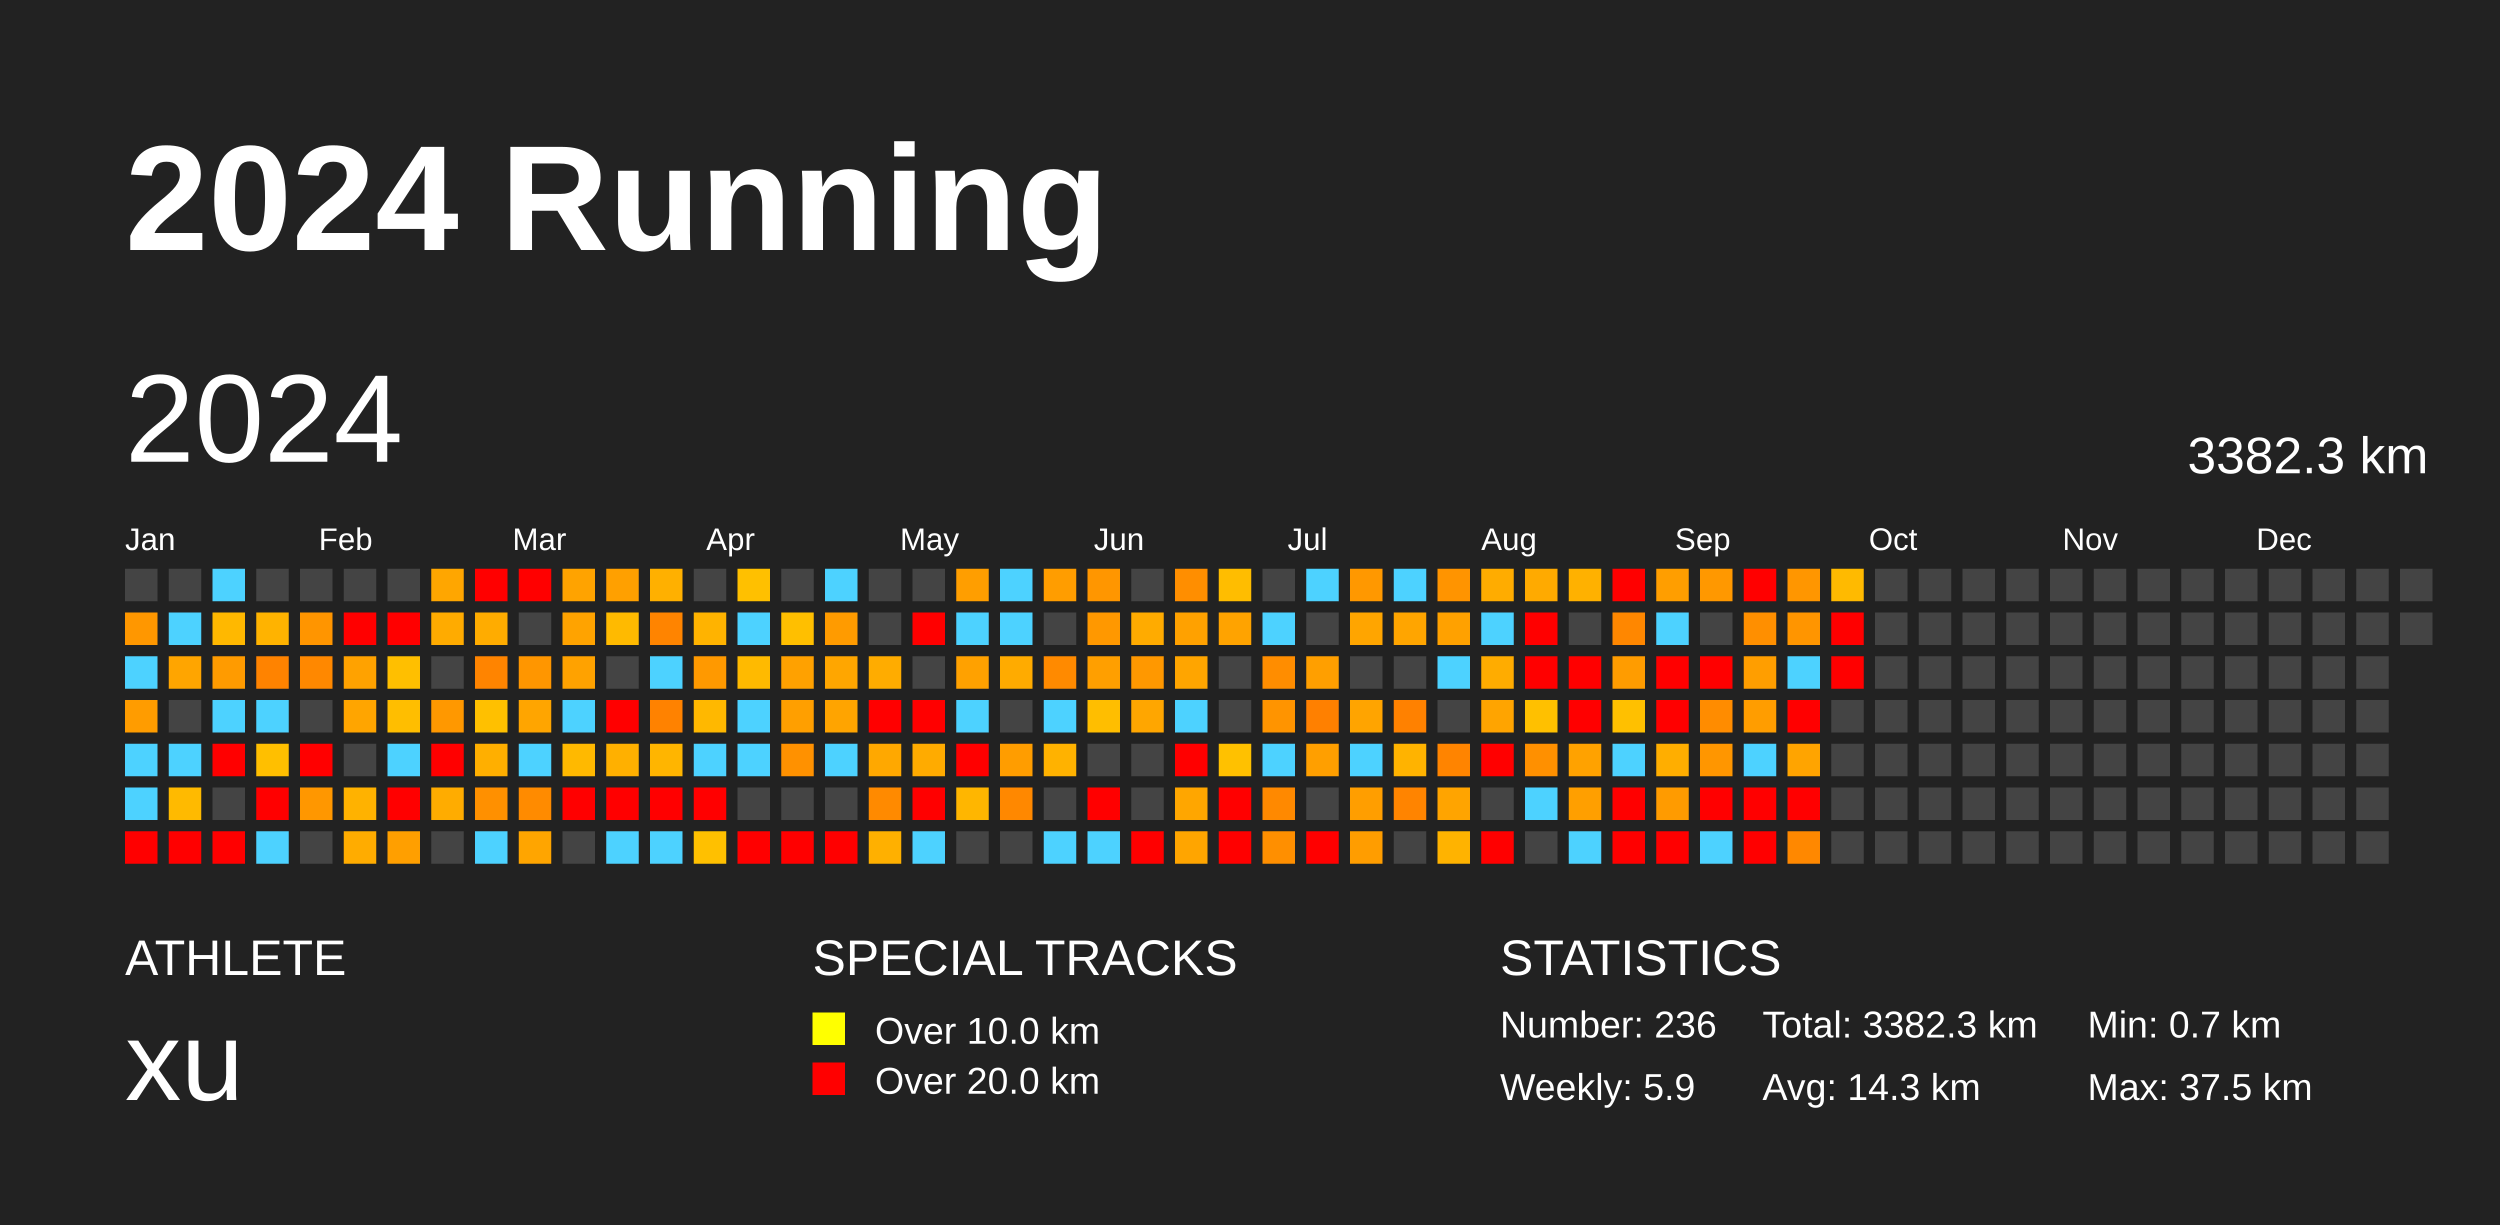
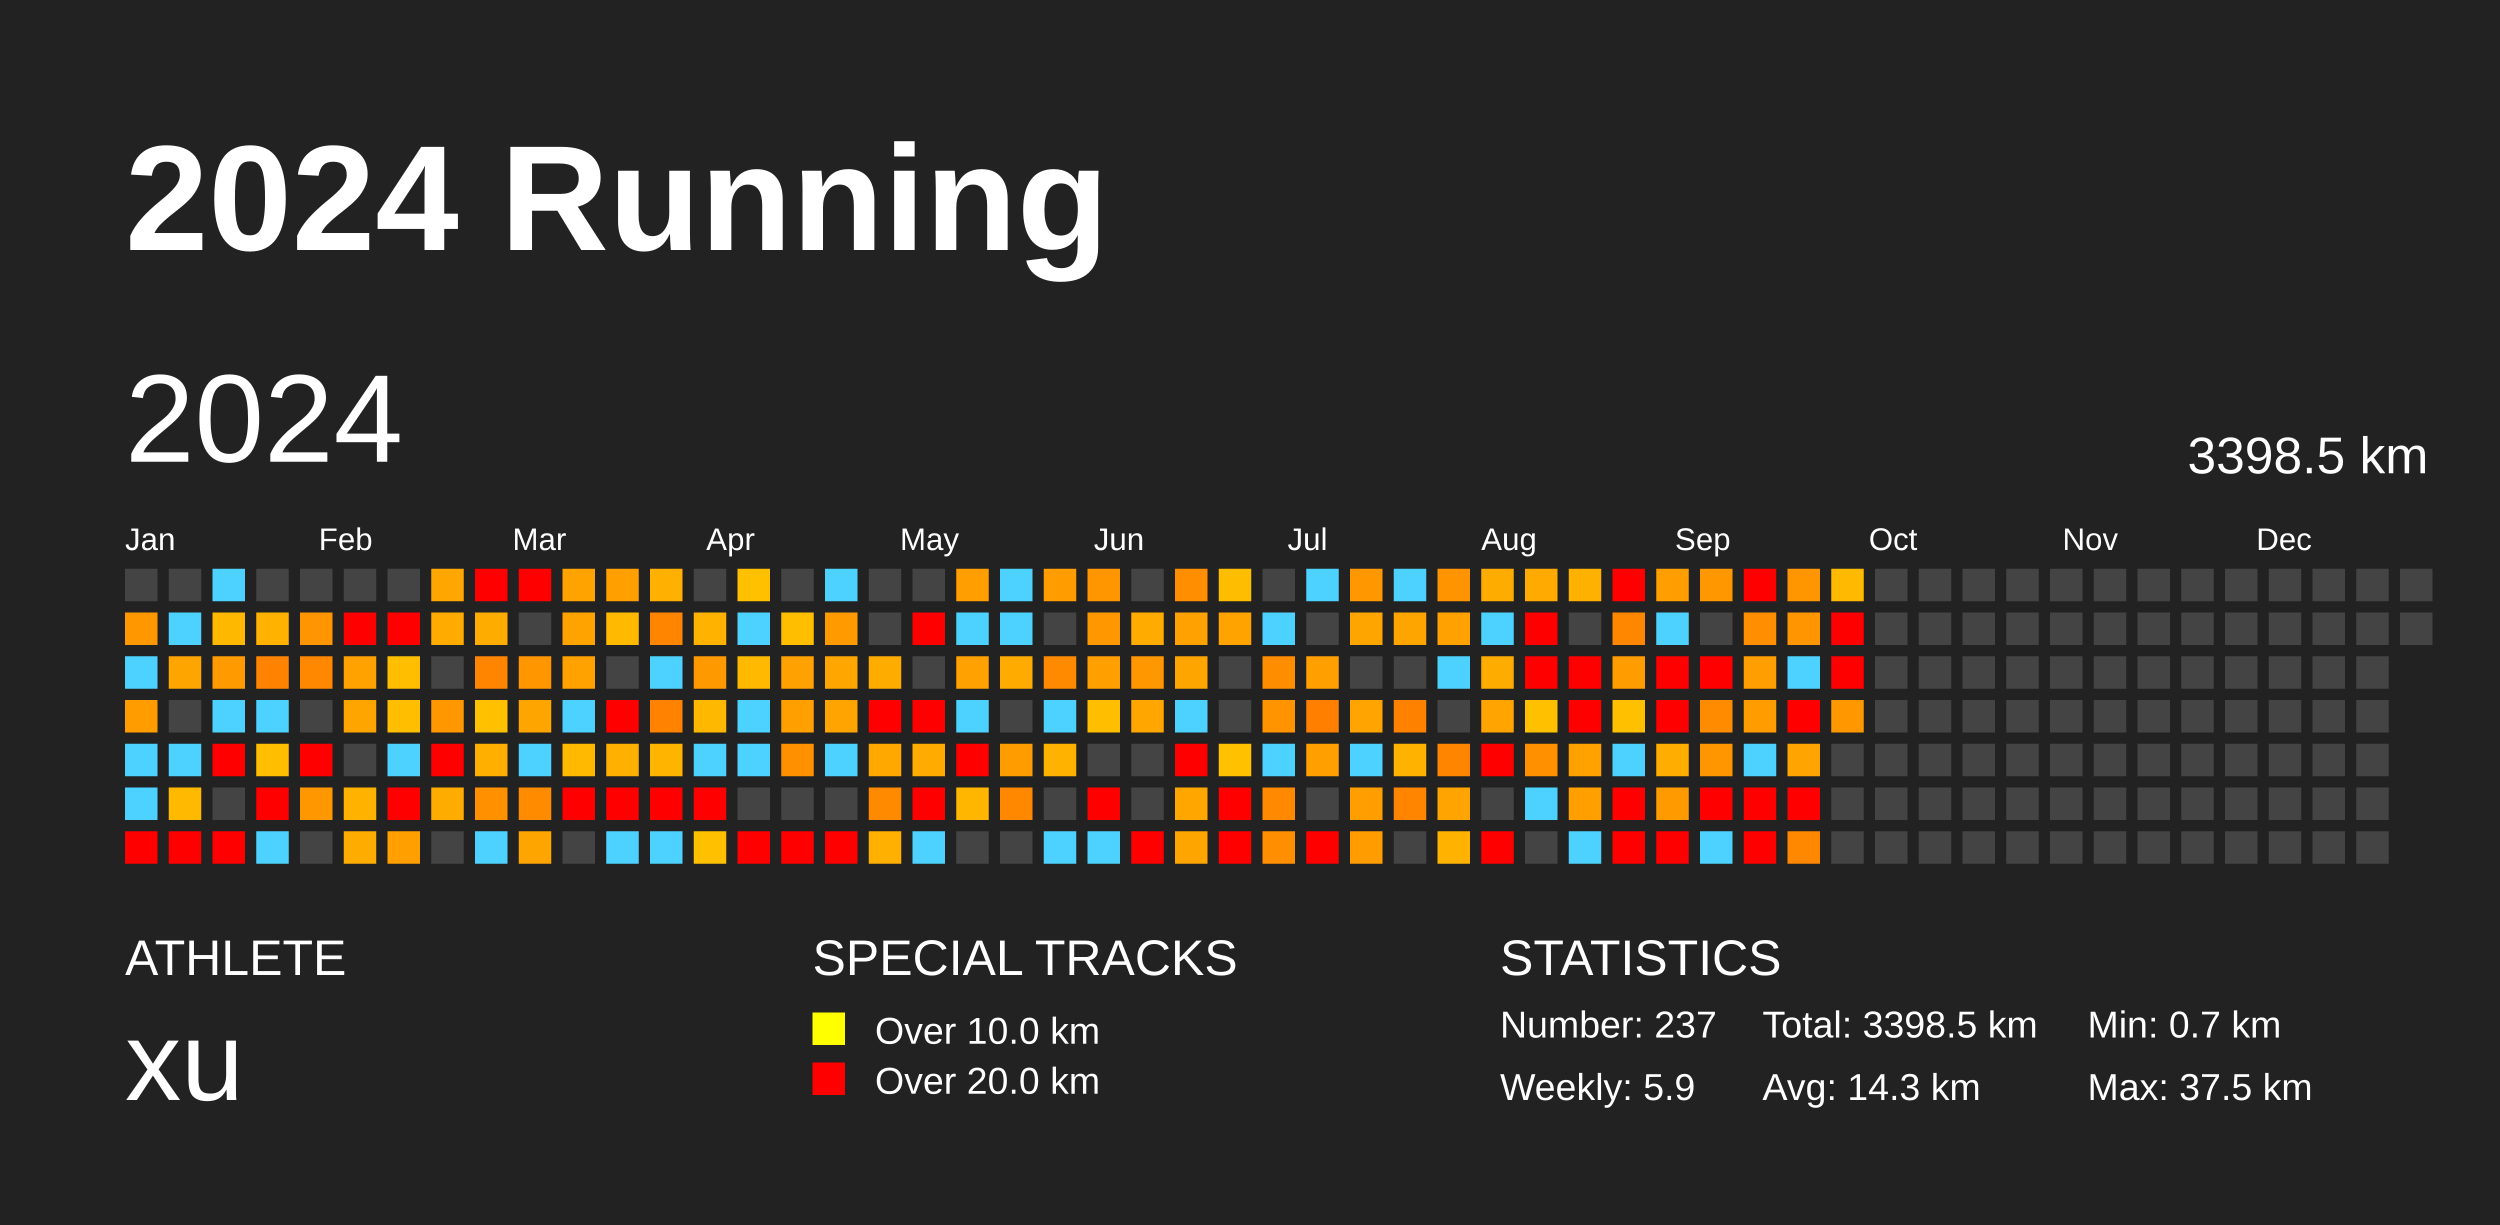
<svg xmlns="http://www.w3.org/2000/svg" baseProfile="full" height="98mm" version="1.1" viewBox="0,0,200,98" width="200mm">
  <defs />
  <rect fill="#222222" height="98" width="200" x="0" y="0" />
  <text fill="#FFFFFF" style="font-size:12px; font-family:Arial; font-weight:bold;" x="10" y="20">2024 Running</text>
  <text fill="#FFFFFF" style="font-size:4px; font-family:Arial" x="10" y="78">ATHLETE</text>
  <text fill="#FFFFFF" style="font-size:9px; font-family:Arial" x="10" y="88">xu</text>
  <text fill="#FFFFFF" style="font-size:4px; font-family:Arial" x="65" y="78">SPECIAL TRACKS</text>
  <rect fill="yellow" height="2.6" width="2.6" x="65" y="81" />
  <text fill="#FFFFFF" style="font-size:3px; font-family:Arial" x="70" y="83.5">Over 10.0 km</text>
  <rect fill="red" height="2.6" width="2.6" x="65" y="85" />
  <text fill="#FFFFFF" style="font-size:3px; font-family:Arial" x="70" y="87.5">Over 20.0 km</text>
  <text fill="#FFFFFF" style="font-size:4px; font-family:Arial" x="120" y="78">STATISTICS</text>
-   <text fill="#FFFFFF" style="font-size:3px; font-family:Arial" x="120" y="83">Number: 236</text>
+   <text fill="#FFFFFF" style="font-size:3px; font-family:Arial" x="120" y="83">Number: 237</text>
  <text fill="#FFFFFF" style="font-size:3px; font-family:Arial" x="120" y="88">Weekly: 5.9</text>
-   <text fill="#FFFFFF" style="font-size:3px; font-family:Arial" x="141" y="83">Total: 3382.3 km</text>
+   <text fill="#FFFFFF" style="font-size:3px; font-family:Arial" x="141" y="83">Total: 3398.5 km</text>
  <text fill="#FFFFFF" style="font-size:3px; font-family:Arial" x="141" y="88">Avg: 14.3 km</text>
  <text fill="#FFFFFF" style="font-size:3px; font-family:Arial" x="167" y="83">Min: 0.7 km</text>
  <text fill="#FFFFFF" style="font-size:3px; font-family:Arial" x="167" y="88">Max: 37.5 km</text>
  <text dominant-baseline="hanging" fill="#FFFFFF" style="font-size:10.0px; font-family:Arial;" x="10" y="30">2024</text>
-   <text dominant-baseline="hanging" fill="#FFFFFF" style="font-size:4.125px; font-family:Arial;" x="175" y="35">3382.3 km</text>
+   <text dominant-baseline="hanging" fill="#FFFFFF" style="font-size:4.125px; font-family:Arial;" x="175" y="35">3398.5 km</text>
  <text fill="#FFFFFF" style="font-size:2.5px; font-family:Arial" x="10.0" y="44">Jan</text>
  <text fill="#FFFFFF" style="font-size:2.5px; font-family:Arial" x="25.5" y="44">Feb</text>
  <text fill="#FFFFFF" style="font-size:2.5px; font-family:Arial" x="41.0" y="44">Mar</text>
  <text fill="#FFFFFF" style="font-size:2.5px; font-family:Arial" x="56.5" y="44">Apr</text>
  <text fill="#FFFFFF" style="font-size:2.5px; font-family:Arial" x="72.0" y="44">May</text>
  <text fill="#FFFFFF" style="font-size:2.5px; font-family:Arial" x="87.5" y="44">Jun</text>
  <text fill="#FFFFFF" style="font-size:2.5px; font-family:Arial" x="103.0" y="44">Jul</text>
  <text fill="#FFFFFF" style="font-size:2.5px; font-family:Arial" x="118.5" y="44">Aug</text>
  <text fill="#FFFFFF" style="font-size:2.5px; font-family:Arial" x="134.0" y="44">Sep</text>
  <text fill="#FFFFFF" style="font-size:2.5px; font-family:Arial" x="149.5" y="44">Oct</text>
  <text fill="#FFFFFF" style="font-size:2.5px; font-family:Arial" x="165.0" y="44">Nov</text>
  <text fill="#FFFFFF" style="font-size:2.5px; font-family:Arial" x="180.5" y="44">Dec</text>
  <rect fill="#444444" height="2.6" width="2.6" x="10.0" y="45.5" />
  <rect fill="#ff9700" height="2.6" width="2.6" x="10.0" y="49.0" />
  <rect fill="#4dd2ff" height="2.6" width="2.6" x="10.0" y="52.5" />
  <rect fill="#ff9c00" height="2.6" width="2.6" x="10.0" y="56.0" />
  <rect fill="#4dd2ff" height="2.6" width="2.6" x="10.0" y="59.5" />
  <rect fill="#4dd2ff" height="2.6" width="2.6" x="10.0" y="63.0" />
  <rect fill="red" height="2.6" width="2.6" x="10.0" y="66.5" />
  <rect fill="#444444" height="2.6" width="2.6" x="13.5" y="45.5" />
  <rect fill="#4dd2ff" height="2.6" width="2.6" x="13.5" y="49.0" />
  <rect fill="#ffa500" height="2.6" width="2.6" x="13.5" y="52.5" />
  <rect fill="#444444" height="2.6" width="2.6" x="13.5" y="56.0" />
  <rect fill="#4dd2ff" height="2.6" width="2.6" x="13.5" y="59.5" />
  <rect fill="#ffba00" height="2.6" width="2.6" x="13.5" y="63.0" />
  <rect fill="red" height="2.6" width="2.6" x="13.5" y="66.5" />
  <rect fill="#4dd2ff" height="2.6" width="2.6" x="17.0" y="45.5" />
  <rect fill="#ffb800" height="2.6" width="2.6" x="17.0" y="49.0" />
  <rect fill="#ff9b00" height="2.6" width="2.6" x="17.0" y="52.5" />
  <rect fill="#4dd2ff" height="2.6" width="2.6" x="17.0" y="56.0" />
  <rect fill="red" height="2.6" width="2.6" x="17.0" y="59.5" />
  <rect fill="#444444" height="2.6" width="2.6" x="17.0" y="63.0" />
  <rect fill="red" height="2.6" width="2.6" x="17.0" y="66.5" />
  <rect fill="#444444" height="2.6" width="2.6" x="20.5" y="45.5" />
  <rect fill="#ffb300" height="2.6" width="2.6" x="20.5" y="49.0" />
  <rect fill="#ff8300" height="2.6" width="2.6" x="20.5" y="52.5" />
  <rect fill="#4dd2ff" height="2.6" width="2.6" x="20.5" y="56.0" />
  <rect fill="#ffbf00" height="2.6" width="2.6" x="20.5" y="59.5" />
  <rect fill="red" height="2.6" width="2.6" x="20.5" y="63.0" />
  <rect fill="#4dd2ff" height="2.6" width="2.6" x="20.5" y="66.5" />
  <rect fill="#444444" height="2.6" width="2.6" x="24.0" y="45.5" />
  <rect fill="#ff9500" height="2.6" width="2.6" x="24.0" y="49.0" />
  <rect fill="#ff8800" height="2.6" width="2.6" x="24.0" y="52.5" />
  <rect fill="#444444" height="2.6" width="2.6" x="24.0" y="56.0" />
  <rect fill="red" height="2.6" width="2.6" x="24.0" y="59.5" />
  <rect fill="#ff9700" height="2.6" width="2.6" x="24.0" y="63.0" />
  <rect fill="#444444" height="2.6" width="2.6" x="24.0" y="66.5" />
  <rect fill="#444444" height="2.6" width="2.6" x="27.5" y="45.5" />
  <rect fill="red" height="2.6" width="2.6" x="27.5" y="49.0" />
  <rect fill="#ffa200" height="2.6" width="2.6" x="27.5" y="52.5" />
  <rect fill="#ffa500" height="2.6" width="2.6" x="27.5" y="56.0" />
  <rect fill="#444444" height="2.6" width="2.6" x="27.5" y="59.5" />
  <rect fill="#ffb200" height="2.6" width="2.6" x="27.5" y="63.0" />
  <rect fill="#ffac00" height="2.6" width="2.6" x="27.5" y="66.5" />
  <rect fill="#444444" height="2.6" width="2.6" x="31.0" y="45.5" />
  <rect fill="red" height="2.6" width="2.6" x="31.0" y="49.0" />
  <rect fill="#ffbf00" height="2.6" width="2.6" x="31.0" y="52.5" />
  <rect fill="#ffbe00" height="2.6" width="2.6" x="31.0" y="56.0" />
  <rect fill="#4dd2ff" height="2.6" width="2.6" x="31.0" y="59.5" />
  <rect fill="red" height="2.6" width="2.6" x="31.0" y="63.0" />
  <rect fill="#ff9f00" height="2.6" width="2.6" x="31.0" y="66.5" />
  <rect fill="#ffa600" height="2.6" width="2.6" x="34.5" y="45.5" />
  <rect fill="#ffab00" height="2.6" width="2.6" x="34.5" y="49.0" />
  <rect fill="#444444" height="2.6" width="2.6" x="34.5" y="52.5" />
  <rect fill="#ff9800" height="2.6" width="2.6" x="34.5" y="56.0" />
  <rect fill="red" height="2.6" width="2.6" x="34.5" y="59.5" />
  <rect fill="#ffac00" height="2.6" width="2.6" x="34.5" y="63.0" />
  <rect fill="#444444" height="2.6" width="2.6" x="34.5" y="66.5" />
  <rect fill="red" height="2.6" width="2.6" x="38.0" y="45.5" />
  <rect fill="#ffac00" height="2.6" width="2.6" x="38.0" y="49.0" />
  <rect fill="#ff8400" height="2.6" width="2.6" x="38.0" y="52.5" />
  <rect fill="#ffc000" height="2.6" width="2.6" x="38.0" y="56.0" />
  <rect fill="#ffaf00" height="2.6" width="2.6" x="38.0" y="59.5" />
  <rect fill="#ff9000" height="2.6" width="2.6" x="38.0" y="63.0" />
  <rect fill="#4dd2ff" height="2.6" width="2.6" x="38.0" y="66.5" />
  <rect fill="red" height="2.6" width="2.6" x="41.5" y="45.5" />
  <rect fill="#444444" height="2.6" width="2.6" x="41.5" y="49.0" />
  <rect fill="#ff9600" height="2.6" width="2.6" x="41.5" y="52.5" />
  <rect fill="#ffa500" height="2.6" width="2.6" x="41.5" y="56.0" />
  <rect fill="#4dd2ff" height="2.6" width="2.6" x="41.5" y="59.5" />
  <rect fill="#ff8b00" height="2.6" width="2.6" x="41.5" y="63.0" />
  <rect fill="#ffa500" height="2.6" width="2.6" x="41.5" y="66.5" />
  <rect fill="#ffa300" height="2.6" width="2.6" x="45.0" y="45.5" />
  <rect fill="#ffa300" height="2.6" width="2.6" x="45.0" y="49.0" />
  <rect fill="#ffa200" height="2.6" width="2.6" x="45.0" y="52.5" />
  <rect fill="#4dd2ff" height="2.6" width="2.6" x="45.0" y="56.0" />
  <rect fill="#ffb900" height="2.6" width="2.6" x="45.0" y="59.5" />
  <rect fill="red" height="2.6" width="2.6" x="45.0" y="63.0" />
  <rect fill="#444444" height="2.6" width="2.6" x="45.0" y="66.5" />
  <rect fill="#ffa000" height="2.6" width="2.6" x="48.5" y="45.5" />
  <rect fill="#ffba00" height="2.6" width="2.6" x="48.5" y="49.0" />
  <rect fill="#444444" height="2.6" width="2.6" x="48.5" y="52.5" />
  <rect fill="red" height="2.6" width="2.6" x="48.5" y="56.0" />
  <rect fill="#ffb000" height="2.6" width="2.6" x="48.5" y="59.5" />
  <rect fill="red" height="2.6" width="2.6" x="48.5" y="63.0" />
  <rect fill="#4dd2ff" height="2.6" width="2.6" x="48.5" y="66.5" />
  <rect fill="#ffb000" height="2.6" width="2.6" x="52.0" y="45.5" />
  <rect fill="#ff8400" height="2.6" width="2.6" x="52.0" y="49.0" />
  <rect fill="#4dd2ff" height="2.6" width="2.6" x="52.0" y="52.5" />
  <rect fill="#ff8200" height="2.6" width="2.6" x="52.0" y="56.0" />
  <rect fill="#ffb500" height="2.6" width="2.6" x="52.0" y="59.5" />
  <rect fill="red" height="2.6" width="2.6" x="52.0" y="63.0" />
  <rect fill="#4dd2ff" height="2.6" width="2.6" x="52.0" y="66.5" />
  <rect fill="#444444" height="2.6" width="2.6" x="55.5" y="45.5" />
  <rect fill="#ffb300" height="2.6" width="2.6" x="55.5" y="49.0" />
  <rect fill="#ff9900" height="2.6" width="2.6" x="55.5" y="52.5" />
  <rect fill="#ffb800" height="2.6" width="2.6" x="55.5" y="56.0" />
  <rect fill="#4dd2ff" height="2.6" width="2.6" x="55.5" y="59.5" />
  <rect fill="red" height="2.6" width="2.6" x="55.5" y="63.0" />
  <rect fill="#ffc000" height="2.6" width="2.6" x="55.5" y="66.5" />
  <rect fill="#ffc000" height="2.6" width="2.6" x="59.0" y="45.5" />
  <rect fill="#4dd2ff" height="2.6" width="2.6" x="59.0" y="49.0" />
  <rect fill="#ffba00" height="2.6" width="2.6" x="59.0" y="52.5" />
  <rect fill="#4dd2ff" height="2.6" width="2.6" x="59.0" y="56.0" />
  <rect fill="#4dd2ff" height="2.6" width="2.6" x="59.0" y="59.5" />
  <rect fill="#444444" height="2.6" width="2.6" x="59.0" y="63.0" />
  <rect fill="red" height="2.6" width="2.6" x="59.0" y="66.5" />
  <rect fill="#444444" height="2.6" width="2.6" x="62.5" y="45.5" />
  <rect fill="#ffbf00" height="2.6" width="2.6" x="62.5" y="49.0" />
  <rect fill="#ffa100" height="2.6" width="2.6" x="62.5" y="52.5" />
  <rect fill="#ff9f00" height="2.6" width="2.6" x="62.5" y="56.0" />
  <rect fill="#ff9100" height="2.6" width="2.6" x="62.5" y="59.5" />
  <rect fill="#444444" height="2.6" width="2.6" x="62.5" y="63.0" />
  <rect fill="red" height="2.6" width="2.6" x="62.5" y="66.5" />
  <rect fill="#4dd2ff" height="2.6" width="2.6" x="66.0" y="45.5" />
  <rect fill="#ff9b00" height="2.6" width="2.6" x="66.0" y="49.0" />
  <rect fill="#ffa600" height="2.6" width="2.6" x="66.0" y="52.5" />
  <rect fill="#ffa400" height="2.6" width="2.6" x="66.0" y="56.0" />
  <rect fill="#4dd2ff" height="2.6" width="2.6" x="66.0" y="59.5" />
  <rect fill="#444444" height="2.6" width="2.6" x="66.0" y="63.0" />
  <rect fill="red" height="2.6" width="2.6" x="66.0" y="66.5" />
  <rect fill="#444444" height="2.6" width="2.6" x="69.5" y="45.5" />
  <rect fill="#444444" height="2.6" width="2.6" x="69.5" y="49.0" />
  <rect fill="#ffac00" height="2.6" width="2.6" x="69.5" y="52.5" />
  <rect fill="red" height="2.6" width="2.6" x="69.5" y="56.0" />
  <rect fill="#ffa800" height="2.6" width="2.6" x="69.5" y="59.5" />
  <rect fill="#ff8a00" height="2.6" width="2.6" x="69.5" y="63.0" />
  <rect fill="#ffb000" height="2.6" width="2.6" x="69.5" y="66.5" />
  <rect fill="#444444" height="2.6" width="2.6" x="73.0" y="45.5" />
  <rect fill="red" height="2.6" width="2.6" x="73.0" y="49.0" />
  <rect fill="#444444" height="2.6" width="2.6" x="73.0" y="52.5" />
  <rect fill="red" height="2.6" width="2.6" x="73.0" y="56.0" />
  <rect fill="#ffab00" height="2.6" width="2.6" x="73.0" y="59.5" />
  <rect fill="red" height="2.6" width="2.6" x="73.0" y="63.0" />
  <rect fill="#4dd2ff" height="2.6" width="2.6" x="73.0" y="66.5" />
  <rect fill="#ff9e00" height="2.6" width="2.6" x="76.5" y="45.5" />
  <rect fill="#4dd2ff" height="2.6" width="2.6" x="76.5" y="49.0" />
  <rect fill="#ffa100" height="2.6" width="2.6" x="76.5" y="52.5" />
  <rect fill="#4dd2ff" height="2.6" width="2.6" x="76.5" y="56.0" />
  <rect fill="red" height="2.6" width="2.6" x="76.5" y="59.5" />
  <rect fill="#ffb600" height="2.6" width="2.6" x="76.5" y="63.0" />
  <rect fill="#444444" height="2.6" width="2.6" x="76.5" y="66.5" />
  <rect fill="#4dd2ff" height="2.6" width="2.6" x="80.0" y="45.5" />
  <rect fill="#4dd2ff" height="2.6" width="2.6" x="80.0" y="49.0" />
  <rect fill="#ffab00" height="2.6" width="2.6" x="80.0" y="52.5" />
  <rect fill="#444444" height="2.6" width="2.6" x="80.0" y="56.0" />
  <rect fill="#ff9d00" height="2.6" width="2.6" x="80.0" y="59.5" />
  <rect fill="#ff8800" height="2.6" width="2.6" x="80.0" y="63.0" />
  <rect fill="#444444" height="2.6" width="2.6" x="80.0" y="66.5" />
  <rect fill="#ff9d00" height="2.6" width="2.6" x="83.5" y="45.5" />
  <rect fill="#444444" height="2.6" width="2.6" x="83.5" y="49.0" />
  <rect fill="#ff8a00" height="2.6" width="2.6" x="83.5" y="52.5" />
  <rect fill="#4dd2ff" height="2.6" width="2.6" x="83.5" y="56.0" />
  <rect fill="#ffb200" height="2.6" width="2.6" x="83.5" y="59.5" />
  <rect fill="#444444" height="2.6" width="2.6" x="83.5" y="63.0" />
  <rect fill="#4dd2ff" height="2.6" width="2.6" x="83.5" y="66.5" />
  <rect fill="#ff9600" height="2.6" width="2.6" x="87.0" y="45.5" />
  <rect fill="#ff9800" height="2.6" width="2.6" x="87.0" y="49.0" />
  <rect fill="#ff9f00" height="2.6" width="2.6" x="87.0" y="52.5" />
  <rect fill="#ffbe00" height="2.6" width="2.6" x="87.0" y="56.0" />
  <rect fill="#444444" height="2.6" width="2.6" x="87.0" y="59.5" />
  <rect fill="red" height="2.6" width="2.6" x="87.0" y="63.0" />
  <rect fill="#4dd2ff" height="2.6" width="2.6" x="87.0" y="66.5" />
  <rect fill="#444444" height="2.6" width="2.6" x="90.5" y="45.5" />
  <rect fill="#ffab00" height="2.6" width="2.6" x="90.5" y="49.0" />
  <rect fill="#ff9800" height="2.6" width="2.6" x="90.5" y="52.5" />
  <rect fill="#ffa600" height="2.6" width="2.6" x="90.5" y="56.0" />
  <rect fill="#444444" height="2.6" width="2.6" x="90.5" y="59.5" />
  <rect fill="#444444" height="2.6" width="2.6" x="90.5" y="63.0" />
  <rect fill="red" height="2.6" width="2.6" x="90.5" y="66.5" />
  <rect fill="#ff8e00" height="2.6" width="2.6" x="94.0" y="45.5" />
  <rect fill="#ffa100" height="2.6" width="2.6" x="94.0" y="49.0" />
  <rect fill="#ffa500" height="2.6" width="2.6" x="94.0" y="52.5" />
  <rect fill="#4dd2ff" height="2.6" width="2.6" x="94.0" y="56.0" />
  <rect fill="red" height="2.6" width="2.6" x="94.0" y="59.5" />
  <rect fill="#ffa600" height="2.6" width="2.6" x="94.0" y="63.0" />
  <rect fill="#ffa500" height="2.6" width="2.6" x="94.0" y="66.5" />
  <rect fill="#ffbd00" height="2.6" width="2.6" x="97.5" y="45.5" />
  <rect fill="#ffa300" height="2.6" width="2.6" x="97.5" y="49.0" />
  <rect fill="#444444" height="2.6" width="2.6" x="97.5" y="52.5" />
  <rect fill="#444444" height="2.6" width="2.6" x="97.5" y="56.0" />
  <rect fill="#ffc100" height="2.6" width="2.6" x="97.5" y="59.5" />
  <rect fill="red" height="2.6" width="2.6" x="97.5" y="63.0" />
  <rect fill="red" height="2.6" width="2.6" x="97.5" y="66.5" />
  <rect fill="#444444" height="2.6" width="2.6" x="101.0" y="45.5" />
  <rect fill="#4dd2ff" height="2.6" width="2.6" x="101.0" y="49.0" />
  <rect fill="#ff8d00" height="2.6" width="2.6" x="101.0" y="52.5" />
  <rect fill="#ff9400" height="2.6" width="2.6" x="101.0" y="56.0" />
  <rect fill="#4dd2ff" height="2.6" width="2.6" x="101.0" y="59.5" />
  <rect fill="#ff8900" height="2.6" width="2.6" x="101.0" y="63.0" />
  <rect fill="#ff8f00" height="2.6" width="2.6" x="101.0" y="66.5" />
  <rect fill="#4dd2ff" height="2.6" width="2.6" x="104.5" y="45.5" />
  <rect fill="#444444" height="2.6" width="2.6" x="104.5" y="49.0" />
  <rect fill="#ff9f00" height="2.6" width="2.6" x="104.5" y="52.5" />
  <rect fill="#ff8000" height="2.6" width="2.6" x="104.5" y="56.0" />
  <rect fill="#ff9f00" height="2.6" width="2.6" x="104.5" y="59.5" />
  <rect fill="#444444" height="2.6" width="2.6" x="104.5" y="63.0" />
  <rect fill="red" height="2.6" width="2.6" x="104.5" y="66.5" />
  <rect fill="#ff9800" height="2.6" width="2.6" x="108.0" y="45.5" />
  <rect fill="#ffa500" height="2.6" width="2.6" x="108.0" y="49.0" />
  <rect fill="#444444" height="2.6" width="2.6" x="108.0" y="52.5" />
  <rect fill="#ffa400" height="2.6" width="2.6" x="108.0" y="56.0" />
  <rect fill="#4dd2ff" height="2.6" width="2.6" x="108.0" y="59.5" />
  <rect fill="#ff9e00" height="2.6" width="2.6" x="108.0" y="63.0" />
  <rect fill="#ff9d00" height="2.6" width="2.6" x="108.0" y="66.5" />
  <rect fill="#4dd2ff" height="2.6" width="2.6" x="111.5" y="45.5" />
  <rect fill="#ffa500" height="2.6" width="2.6" x="111.5" y="49.0" />
  <rect fill="#444444" height="2.6" width="2.6" x="111.5" y="52.5" />
  <rect fill="#ff8100" height="2.6" width="2.6" x="111.5" y="56.0" />
  <rect fill="#ffb300" height="2.6" width="2.6" x="111.5" y="59.5" />
  <rect fill="#ff8400" height="2.6" width="2.6" x="111.5" y="63.0" />
  <rect fill="#444444" height="2.6" width="2.6" x="111.5" y="66.5" />
  <rect fill="#ff9400" height="2.6" width="2.6" x="115.0" y="45.5" />
  <rect fill="#ffa100" height="2.6" width="2.6" x="115.0" y="49.0" />
  <rect fill="#4dd2ff" height="2.6" width="2.6" x="115.0" y="52.5" />
  <rect fill="#444444" height="2.6" width="2.6" x="115.0" y="56.0" />
  <rect fill="#ff8400" height="2.6" width="2.6" x="115.0" y="59.5" />
  <rect fill="#ffa400" height="2.6" width="2.6" x="115.0" y="63.0" />
  <rect fill="#ffb300" height="2.6" width="2.6" x="115.0" y="66.5" />
  <rect fill="#ffac00" height="2.6" width="2.6" x="118.5" y="45.5" />
  <rect fill="#4dd2ff" height="2.6" width="2.6" x="118.5" y="49.0" />
  <rect fill="#ffac00" height="2.6" width="2.6" x="118.5" y="52.5" />
  <rect fill="#ffa400" height="2.6" width="2.6" x="118.5" y="56.0" />
  <rect fill="red" height="2.6" width="2.6" x="118.5" y="59.5" />
  <rect fill="#444444" height="2.6" width="2.6" x="118.5" y="63.0" />
  <rect fill="red" height="2.6" width="2.6" x="118.5" y="66.5" />
  <rect fill="#ffaa00" height="2.6" width="2.6" x="122.0" y="45.5" />
  <rect fill="red" height="2.6" width="2.6" x="122.0" y="49.0" />
  <rect fill="red" height="2.6" width="2.6" x="122.0" y="52.5" />
  <rect fill="#ffc000" height="2.6" width="2.6" x="122.0" y="56.0" />
  <rect fill="#ff9000" height="2.6" width="2.6" x="122.0" y="59.5" />
  <rect fill="#4dd2ff" height="2.6" width="2.6" x="122.0" y="63.0" />
  <rect fill="#444444" height="2.6" width="2.6" x="122.0" y="66.5" />
  <rect fill="#ffb100" height="2.6" width="2.6" x="125.5" y="45.5" />
  <rect fill="#444444" height="2.6" width="2.6" x="125.5" y="49.0" />
  <rect fill="red" height="2.6" width="2.6" x="125.5" y="52.5" />
  <rect fill="red" height="2.6" width="2.6" x="125.5" y="56.0" />
  <rect fill="#ffa200" height="2.6" width="2.6" x="125.5" y="59.5" />
  <rect fill="#ff9f00" height="2.6" width="2.6" x="125.5" y="63.0" />
  <rect fill="#4dd2ff" height="2.6" width="2.6" x="125.5" y="66.5" />
  <rect fill="red" height="2.6" width="2.6" x="129.0" y="45.5" />
  <rect fill="#ff8700" height="2.6" width="2.6" x="129.0" y="49.0" />
  <rect fill="#ff9c00" height="2.6" width="2.6" x="129.0" y="52.5" />
  <rect fill="#ffc000" height="2.6" width="2.6" x="129.0" y="56.0" />
  <rect fill="#4dd2ff" height="2.6" width="2.6" x="129.0" y="59.5" />
  <rect fill="red" height="2.6" width="2.6" x="129.0" y="63.0" />
  <rect fill="red" height="2.6" width="2.6" x="129.0" y="66.5" />
  <rect fill="#ff9e00" height="2.6" width="2.6" x="132.5" y="45.5" />
  <rect fill="#4dd2ff" height="2.6" width="2.6" x="132.5" y="49.0" />
  <rect fill="red" height="2.6" width="2.6" x="132.5" y="52.5" />
  <rect fill="red" height="2.6" width="2.6" x="132.5" y="56.0" />
  <rect fill="#ffae00" height="2.6" width="2.6" x="132.5" y="59.5" />
  <rect fill="#ff9b00" height="2.6" width="2.6" x="132.5" y="63.0" />
  <rect fill="red" height="2.6" width="2.6" x="132.5" y="66.5" />
  <rect fill="#ff9800" height="2.6" width="2.6" x="136.0" y="45.5" />
  <rect fill="#444444" height="2.6" width="2.6" x="136.0" y="49.0" />
  <rect fill="red" height="2.6" width="2.6" x="136.0" y="52.5" />
  <rect fill="#ff8c00" height="2.6" width="2.6" x="136.0" y="56.0" />
  <rect fill="#ff9600" height="2.6" width="2.6" x="136.0" y="59.5" />
  <rect fill="red" height="2.6" width="2.6" x="136.0" y="63.0" />
  <rect fill="#4dd2ff" height="2.6" width="2.6" x="136.0" y="66.5" />
  <rect fill="red" height="2.6" width="2.6" x="139.5" y="45.5" />
  <rect fill="#ff8f00" height="2.6" width="2.6" x="139.5" y="49.0" />
  <rect fill="#ff9e00" height="2.6" width="2.6" x="139.5" y="52.5" />
  <rect fill="#ff9d00" height="2.6" width="2.6" x="139.5" y="56.0" />
  <rect fill="#4dd2ff" height="2.6" width="2.6" x="139.5" y="59.5" />
  <rect fill="red" height="2.6" width="2.6" x="139.5" y="63.0" />
  <rect fill="red" height="2.6" width="2.6" x="139.5" y="66.5" />
  <rect fill="#ff9600" height="2.6" width="2.6" x="143.0" y="45.5" />
  <rect fill="#ff9500" height="2.6" width="2.6" x="143.0" y="49.0" />
  <rect fill="#4dd2ff" height="2.6" width="2.6" x="143.0" y="52.5" />
  <rect fill="red" height="2.6" width="2.6" x="143.0" y="56.0" />
  <rect fill="#ffa400" height="2.6" width="2.6" x="143.0" y="59.5" />
  <rect fill="red" height="2.6" width="2.6" x="143.0" y="63.0" />
  <rect fill="#ff8800" height="2.6" width="2.6" x="143.0" y="66.5" />
  <rect fill="#ffba00" height="2.6" width="2.6" x="146.5" y="45.5" />
  <rect fill="red" height="2.6" width="2.6" x="146.5" y="49.0" />
  <rect fill="red" height="2.6" width="2.6" x="146.5" y="52.5" />
-   <rect fill="#444444" height="2.6" width="2.6" x="146.5" y="56.0" />
+   <rect fill="#ff9700" height="2.6" width="2.6" x="146.5" y="56.0" />
  <rect fill="#444444" height="2.6" width="2.6" x="146.5" y="59.5" />
  <rect fill="#444444" height="2.6" width="2.6" x="146.5" y="63.0" />
  <rect fill="#444444" height="2.6" width="2.6" x="146.5" y="66.5" />
  <rect fill="#444444" height="2.6" width="2.6" x="150.0" y="45.5" />
  <rect fill="#444444" height="2.6" width="2.6" x="150.0" y="49.0" />
  <rect fill="#444444" height="2.6" width="2.6" x="150.0" y="52.5" />
  <rect fill="#444444" height="2.6" width="2.6" x="150.0" y="56.0" />
  <rect fill="#444444" height="2.6" width="2.6" x="150.0" y="59.5" />
  <rect fill="#444444" height="2.6" width="2.6" x="150.0" y="63.0" />
  <rect fill="#444444" height="2.6" width="2.6" x="150.0" y="66.5" />
  <rect fill="#444444" height="2.6" width="2.6" x="153.5" y="45.5" />
  <rect fill="#444444" height="2.6" width="2.6" x="153.5" y="49.0" />
  <rect fill="#444444" height="2.6" width="2.6" x="153.5" y="52.5" />
  <rect fill="#444444" height="2.6" width="2.6" x="153.5" y="56.0" />
  <rect fill="#444444" height="2.6" width="2.6" x="153.5" y="59.5" />
  <rect fill="#444444" height="2.6" width="2.6" x="153.5" y="63.0" />
  <rect fill="#444444" height="2.6" width="2.6" x="153.5" y="66.5" />
  <rect fill="#444444" height="2.6" width="2.6" x="157.0" y="45.5" />
  <rect fill="#444444" height="2.6" width="2.6" x="157.0" y="49.0" />
  <rect fill="#444444" height="2.6" width="2.6" x="157.0" y="52.5" />
  <rect fill="#444444" height="2.6" width="2.6" x="157.0" y="56.0" />
  <rect fill="#444444" height="2.6" width="2.6" x="157.0" y="59.5" />
  <rect fill="#444444" height="2.6" width="2.6" x="157.0" y="63.0" />
  <rect fill="#444444" height="2.6" width="2.6" x="157.0" y="66.5" />
  <rect fill="#444444" height="2.6" width="2.6" x="160.5" y="45.5" />
  <rect fill="#444444" height="2.6" width="2.6" x="160.5" y="49.0" />
  <rect fill="#444444" height="2.6" width="2.6" x="160.5" y="52.5" />
  <rect fill="#444444" height="2.6" width="2.6" x="160.5" y="56.0" />
  <rect fill="#444444" height="2.6" width="2.6" x="160.5" y="59.5" />
  <rect fill="#444444" height="2.6" width="2.6" x="160.5" y="63.0" />
  <rect fill="#444444" height="2.6" width="2.6" x="160.5" y="66.5" />
  <rect fill="#444444" height="2.6" width="2.6" x="164.0" y="45.5" />
  <rect fill="#444444" height="2.6" width="2.6" x="164.0" y="49.0" />
  <rect fill="#444444" height="2.6" width="2.6" x="164.0" y="52.5" />
  <rect fill="#444444" height="2.6" width="2.6" x="164.0" y="56.0" />
  <rect fill="#444444" height="2.6" width="2.6" x="164.0" y="59.5" />
  <rect fill="#444444" height="2.6" width="2.6" x="164.0" y="63.0" />
  <rect fill="#444444" height="2.6" width="2.6" x="164.0" y="66.5" />
  <rect fill="#444444" height="2.6" width="2.6" x="167.5" y="45.5" />
  <rect fill="#444444" height="2.6" width="2.6" x="167.5" y="49.0" />
  <rect fill="#444444" height="2.6" width="2.6" x="167.5" y="52.5" />
  <rect fill="#444444" height="2.6" width="2.6" x="167.5" y="56.0" />
  <rect fill="#444444" height="2.6" width="2.6" x="167.5" y="59.5" />
  <rect fill="#444444" height="2.6" width="2.6" x="167.5" y="63.0" />
  <rect fill="#444444" height="2.6" width="2.6" x="167.5" y="66.5" />
  <rect fill="#444444" height="2.6" width="2.6" x="171.0" y="45.5" />
  <rect fill="#444444" height="2.6" width="2.6" x="171.0" y="49.0" />
  <rect fill="#444444" height="2.6" width="2.6" x="171.0" y="52.5" />
  <rect fill="#444444" height="2.6" width="2.6" x="171.0" y="56.0" />
  <rect fill="#444444" height="2.6" width="2.6" x="171.0" y="59.5" />
  <rect fill="#444444" height="2.6" width="2.6" x="171.0" y="63.0" />
  <rect fill="#444444" height="2.6" width="2.6" x="171.0" y="66.5" />
  <rect fill="#444444" height="2.6" width="2.6" x="174.5" y="45.5" />
  <rect fill="#444444" height="2.6" width="2.6" x="174.5" y="49.0" />
  <rect fill="#444444" height="2.6" width="2.6" x="174.5" y="52.5" />
  <rect fill="#444444" height="2.6" width="2.6" x="174.5" y="56.0" />
  <rect fill="#444444" height="2.6" width="2.6" x="174.5" y="59.5" />
  <rect fill="#444444" height="2.6" width="2.6" x="174.5" y="63.0" />
  <rect fill="#444444" height="2.6" width="2.6" x="174.5" y="66.5" />
  <rect fill="#444444" height="2.6" width="2.6" x="178.0" y="45.5" />
  <rect fill="#444444" height="2.6" width="2.6" x="178.0" y="49.0" />
  <rect fill="#444444" height="2.6" width="2.6" x="178.0" y="52.5" />
  <rect fill="#444444" height="2.6" width="2.6" x="178.0" y="56.0" />
  <rect fill="#444444" height="2.6" width="2.6" x="178.0" y="59.5" />
  <rect fill="#444444" height="2.6" width="2.6" x="178.0" y="63.0" />
  <rect fill="#444444" height="2.6" width="2.6" x="178.0" y="66.5" />
  <rect fill="#444444" height="2.6" width="2.6" x="181.5" y="45.5" />
  <rect fill="#444444" height="2.6" width="2.6" x="181.5" y="49.0" />
  <rect fill="#444444" height="2.6" width="2.6" x="181.5" y="52.5" />
  <rect fill="#444444" height="2.6" width="2.6" x="181.5" y="56.0" />
  <rect fill="#444444" height="2.6" width="2.6" x="181.5" y="59.5" />
  <rect fill="#444444" height="2.6" width="2.6" x="181.5" y="63.0" />
  <rect fill="#444444" height="2.6" width="2.6" x="181.5" y="66.5" />
  <rect fill="#444444" height="2.6" width="2.6" x="185.0" y="45.5" />
  <rect fill="#444444" height="2.6" width="2.6" x="185.0" y="49.0" />
  <rect fill="#444444" height="2.6" width="2.6" x="185.0" y="52.5" />
  <rect fill="#444444" height="2.6" width="2.6" x="185.0" y="56.0" />
  <rect fill="#444444" height="2.6" width="2.6" x="185.0" y="59.5" />
  <rect fill="#444444" height="2.6" width="2.6" x="185.0" y="63.0" />
  <rect fill="#444444" height="2.6" width="2.6" x="185.0" y="66.5" />
  <rect fill="#444444" height="2.6" width="2.6" x="188.5" y="45.5" />
  <rect fill="#444444" height="2.6" width="2.6" x="188.5" y="49.0" />
  <rect fill="#444444" height="2.6" width="2.6" x="188.5" y="52.5" />
  <rect fill="#444444" height="2.6" width="2.6" x="188.5" y="56.0" />
  <rect fill="#444444" height="2.6" width="2.6" x="188.5" y="59.5" />
  <rect fill="#444444" height="2.6" width="2.6" x="188.5" y="63.0" />
  <rect fill="#444444" height="2.6" width="2.6" x="188.5" y="66.5" />
  <rect fill="#444444" height="2.6" width="2.6" x="192.0" y="45.5" />
  <rect fill="#444444" height="2.6" width="2.6" x="192.0" y="49.0" />
</svg>
